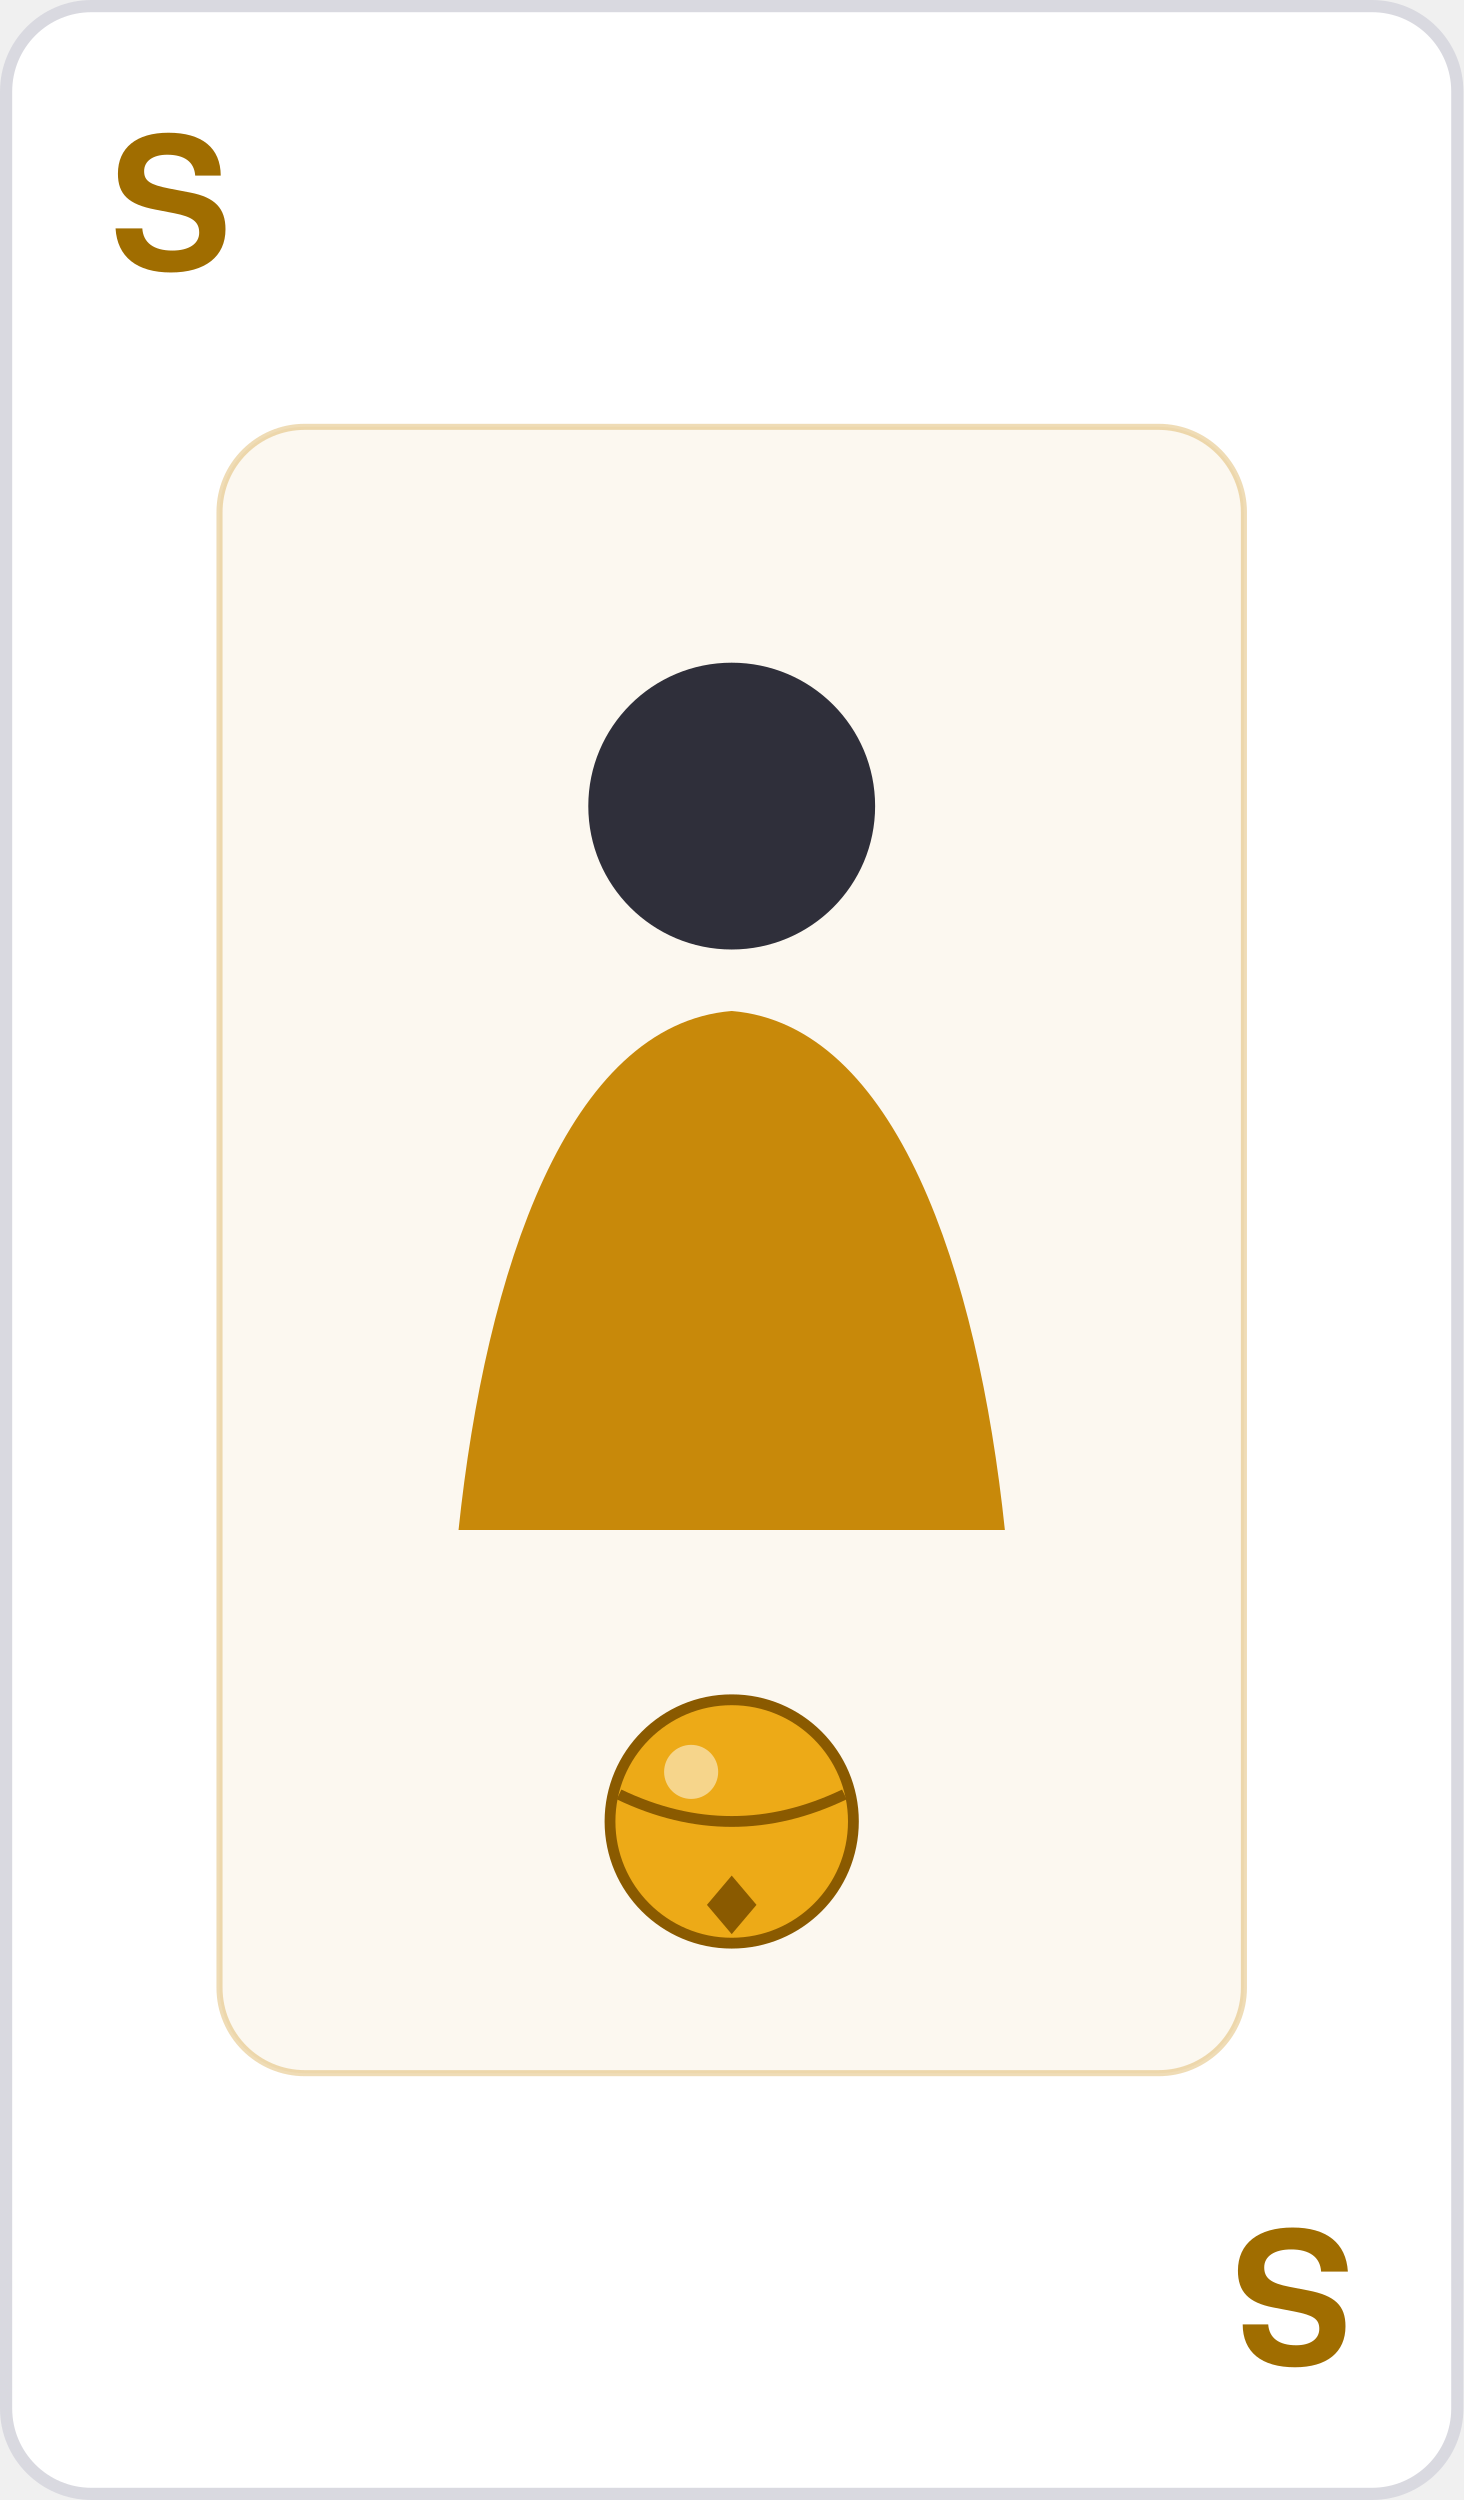
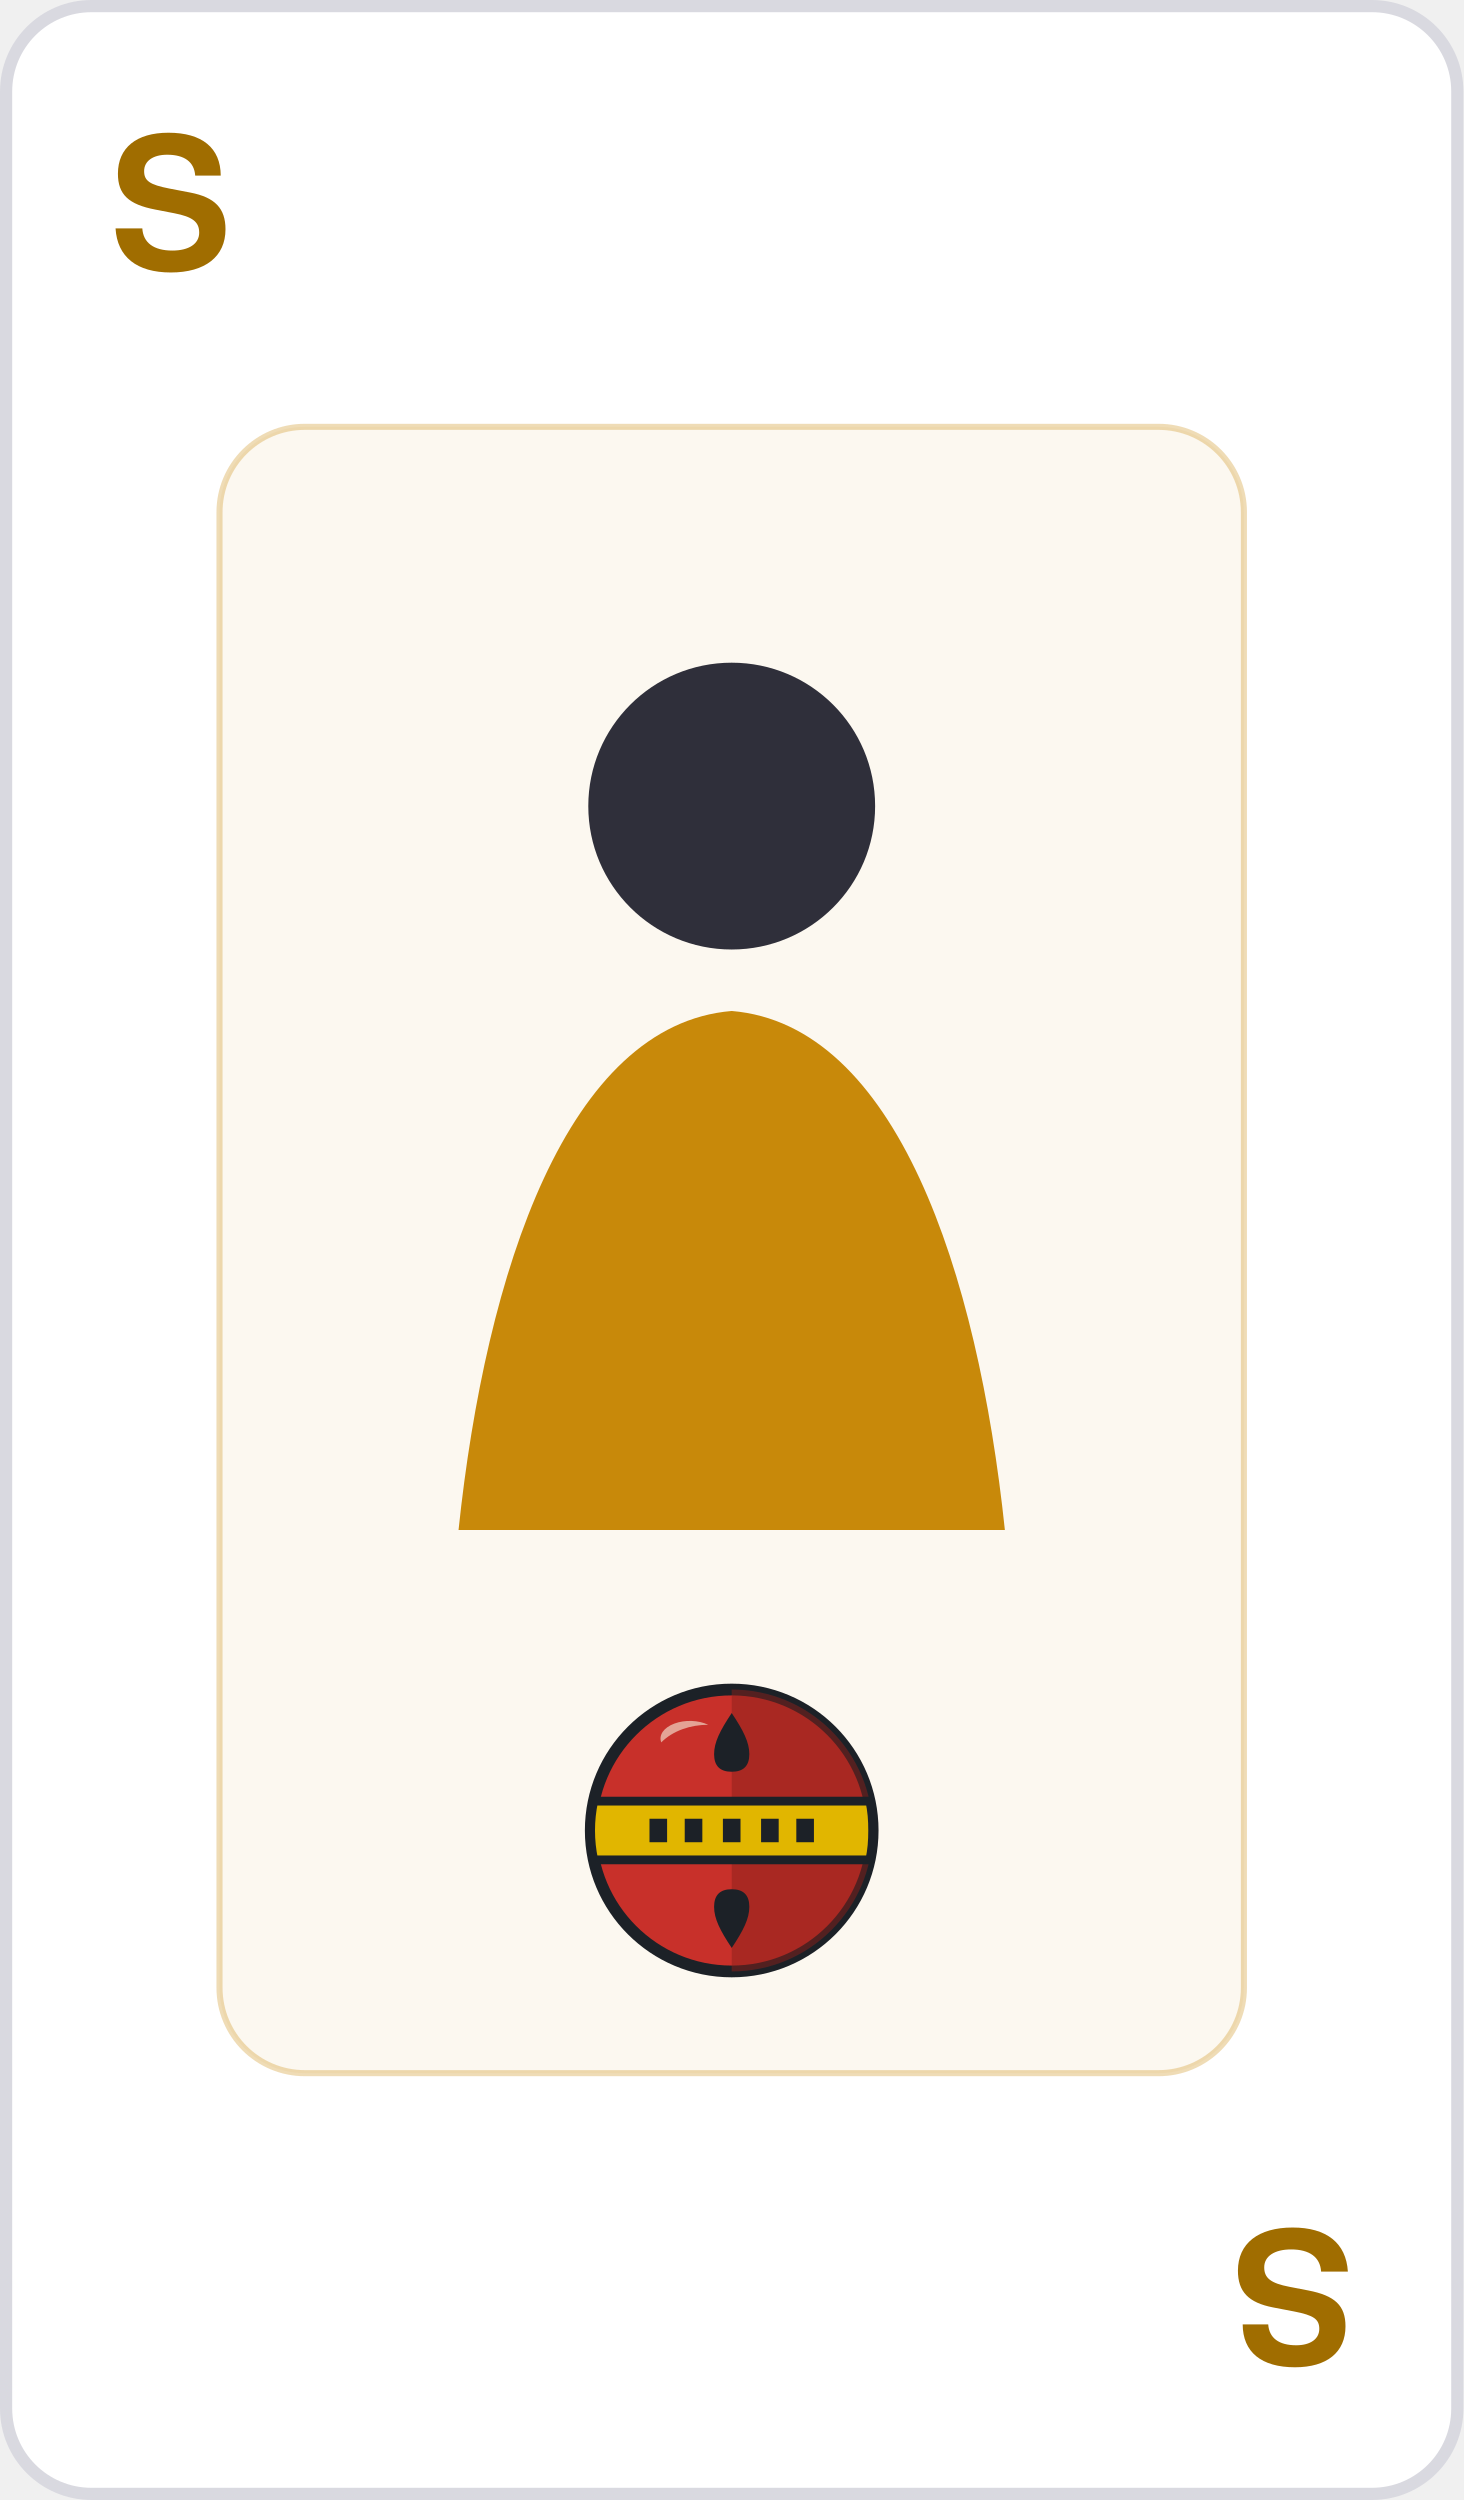
<svg xmlns="http://www.w3.org/2000/svg" viewBox="0 0 240 410" width="240" height="410">
  <rect x="1" y="1" width="238" height="408" rx="14" fill="#ffffff" stroke="#d9d9e0" stroke-width="2" />
  <g>
    <text x="28" y="44" text-anchor="middle" font-family="-apple-system, 'Segoe UI', Helvetica, Arial, sans-serif" font-size="30" font-weight="700" fill="#a06d00">S</text>
  </g>
  <g transform="rotate(180 120 205)">
    <text x="28" y="44" text-anchor="middle" font-family="-apple-system, 'Segoe UI', Helvetica, Arial, sans-serif" font-size="30" font-weight="700" fill="#a06d00">S</text>
  </g>
  <rect x="36" y="70" width="168" height="270" rx="14" fill="#c8890a" fill-opacity="0.06" stroke="#c8890a" stroke-opacity="0.3" />
  <g transform="translate(120 205) scale(1.12) translate(-120 -205)">
    <circle cx="120" cy="140" r="21" fill="#2f2f3a" />
    <path d="M80 246 C84 208 96 172 120 170 C144 172 156 208 160 246 Z" fill="#c8890a" />
-     <g transform="translate(120 290) scale(0.66)">
-       <circle cx="0" cy="-2" r="27" fill="#edaa17" stroke="#8a5a00" stroke-width="2.4" />
-       <path d="M-25 -8 Q0 4 25 -8" stroke="#8a5a00" stroke-width="2.4" fill="none" />
-       <circle cx="-9" cy="-13" r="6" fill="#ffffff" opacity="0.5" />
-       <path d="M0 10 L5.5 16.5 L0 23 L-5.5 16.5 Z" fill="#8a5a00" />
+     <g transform="translate(120 290) scale(0.86)">
+       <g transform="translate(-32 -32)">
+         <circle cx="32" cy="32" r="24" fill="#c8302a" stroke="#1c2127" stroke-width="2" />
+         <path fill="#8a1f1a" d="M32 8a24 24 0 0 1 0 48z" opacity=".5" />
+         <path fill="#e1b600" stroke="#1c2127" stroke-width="1.5" d="M8.5 27h47c.4 1.6.5 3.3.5 5s-.1 3.4-.5 5h-47a24 24 0 0 1 0-10z" />
+         <path fill="#1c2127" d="M18 30h3v4h-3zM24 30h3v4h-3zM30.5 30h3v4h-3zM37 30h3v4h-3zM43 30h3v4h-3z" />
+         <path fill="#1c2127" d="M32 12c2 3 3 5 3 7s-1 3-3 3-3-1-3-3 1-4 3-7zM32 52c-2-3-3-5-3-7s1-3 3-3 3 1 3 3-1 4-3 7z" />
+         <path fill="#f6f0dc" opacity=".6" d="M20 17a5 3 0 0 1 8-3c-3 0-6 1-8 3z" />
+       </g>
    </g>
  </g>
</svg>
